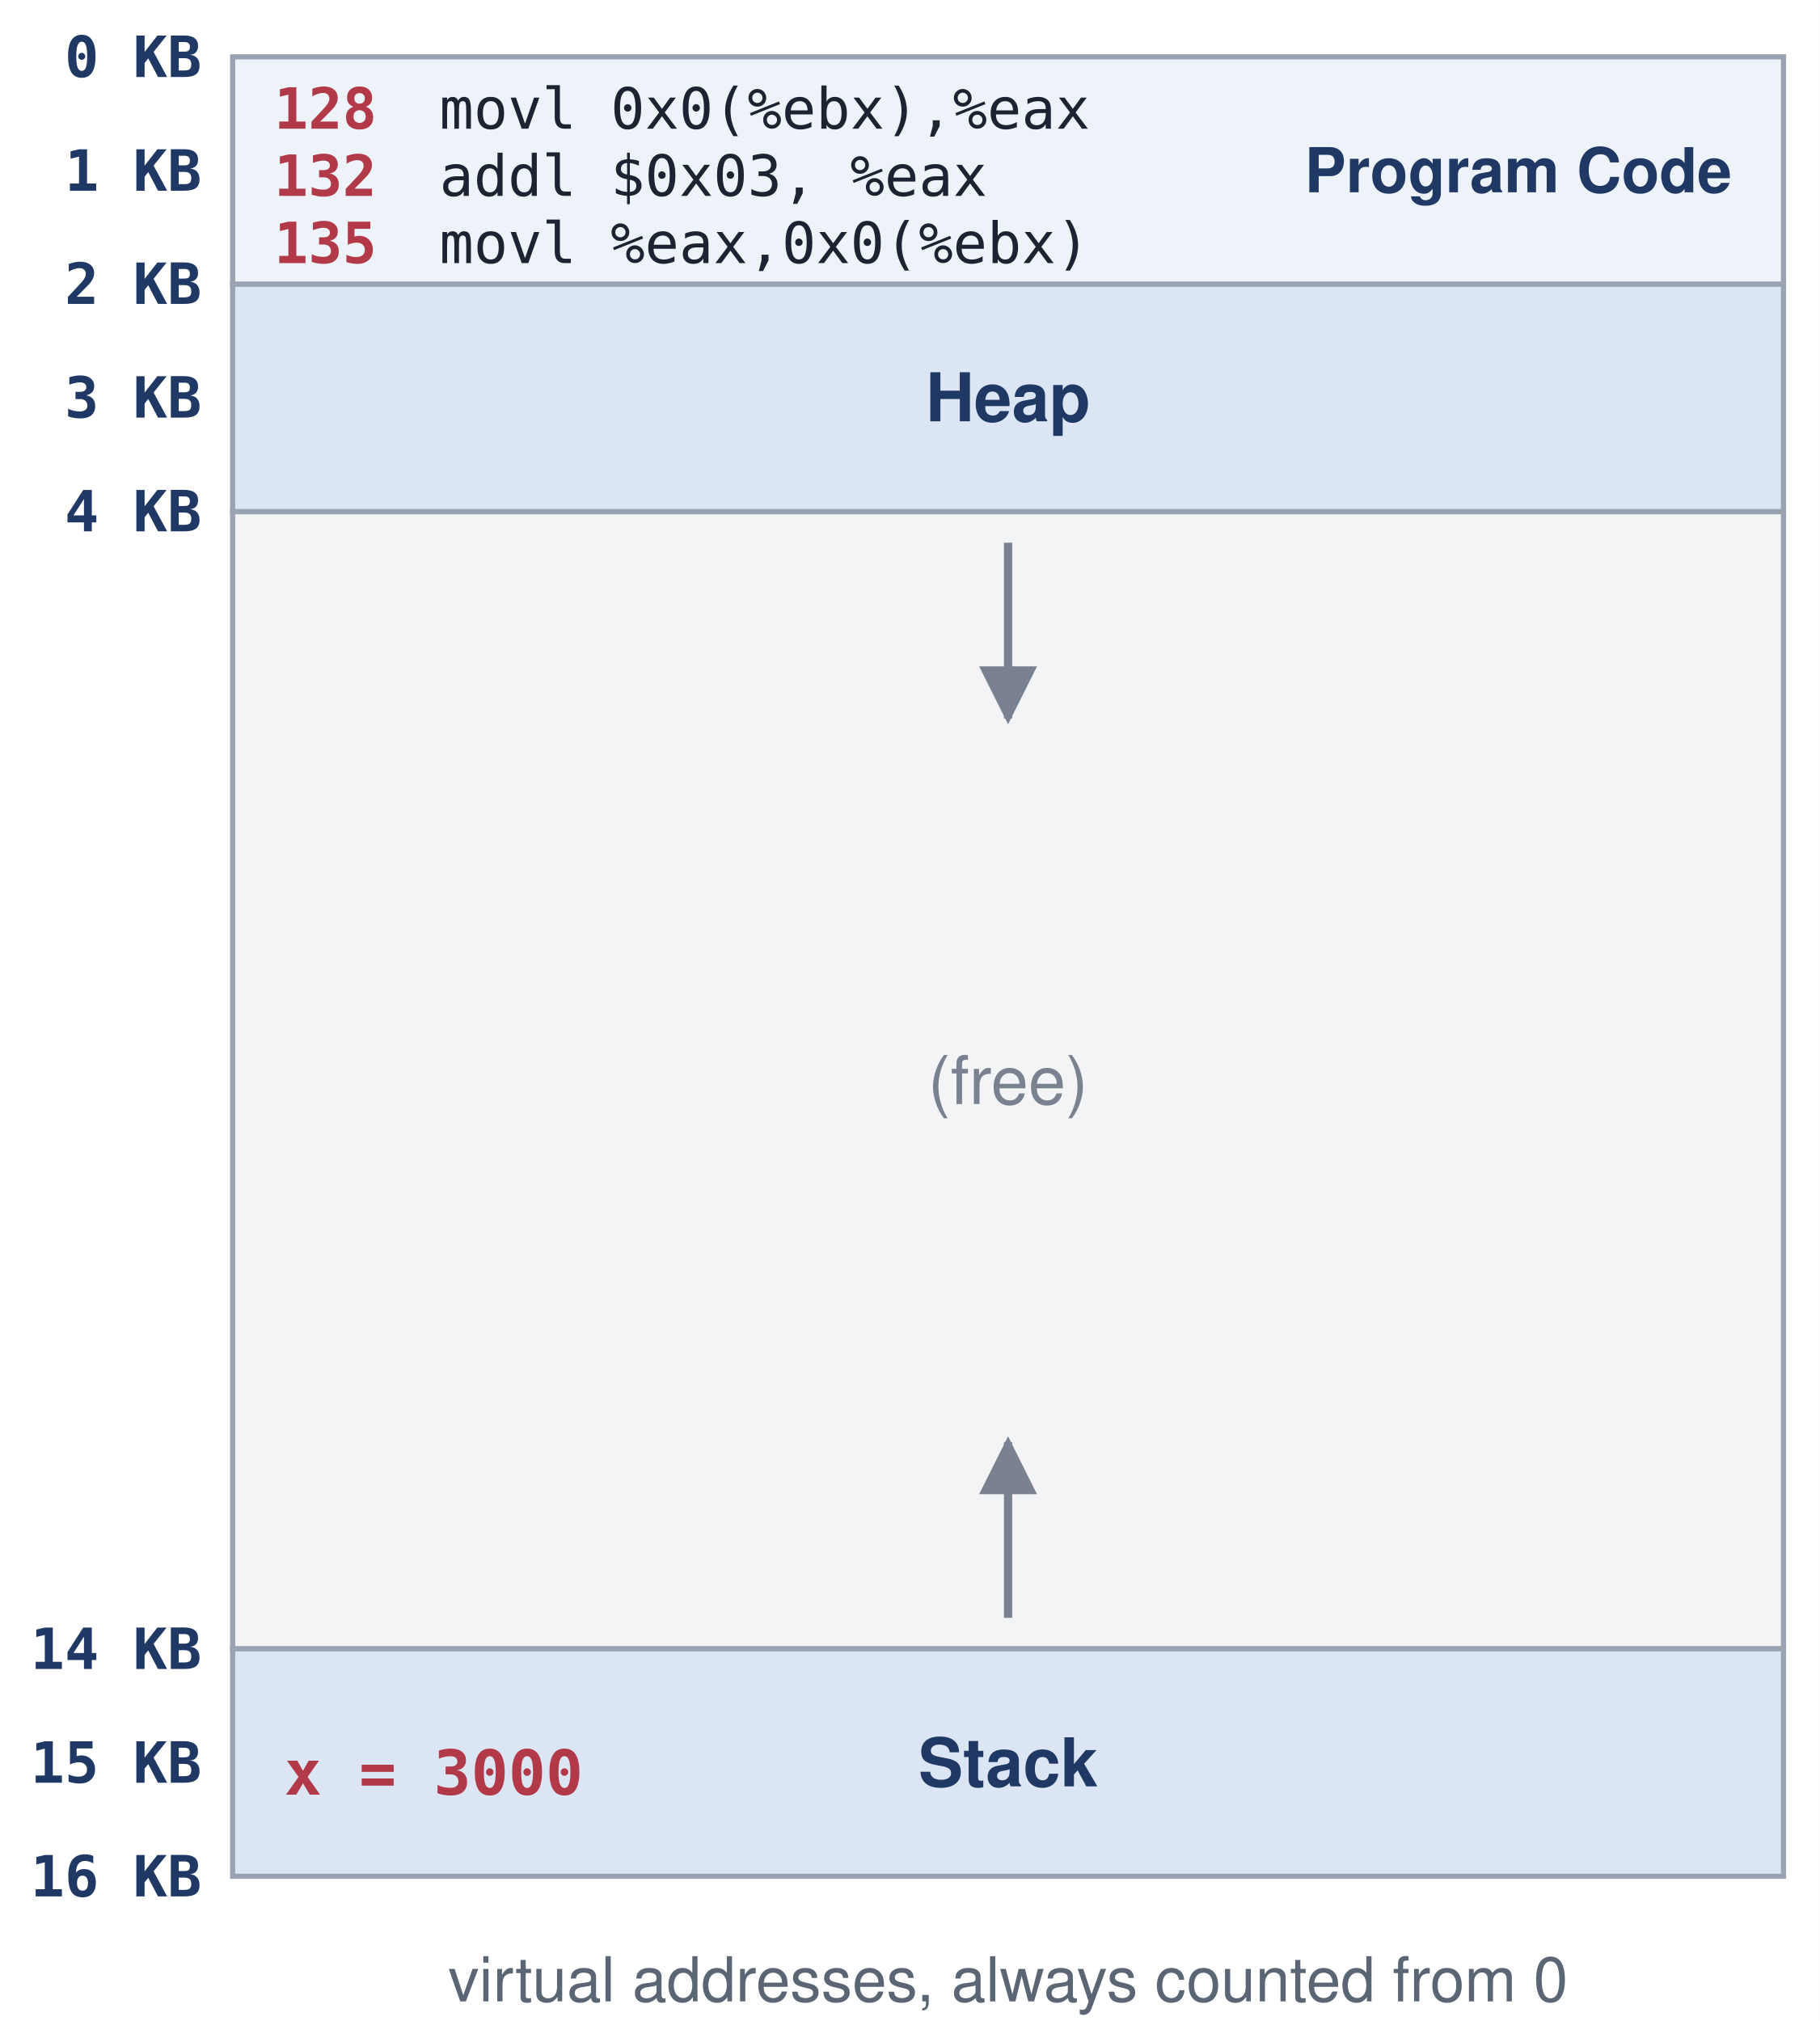
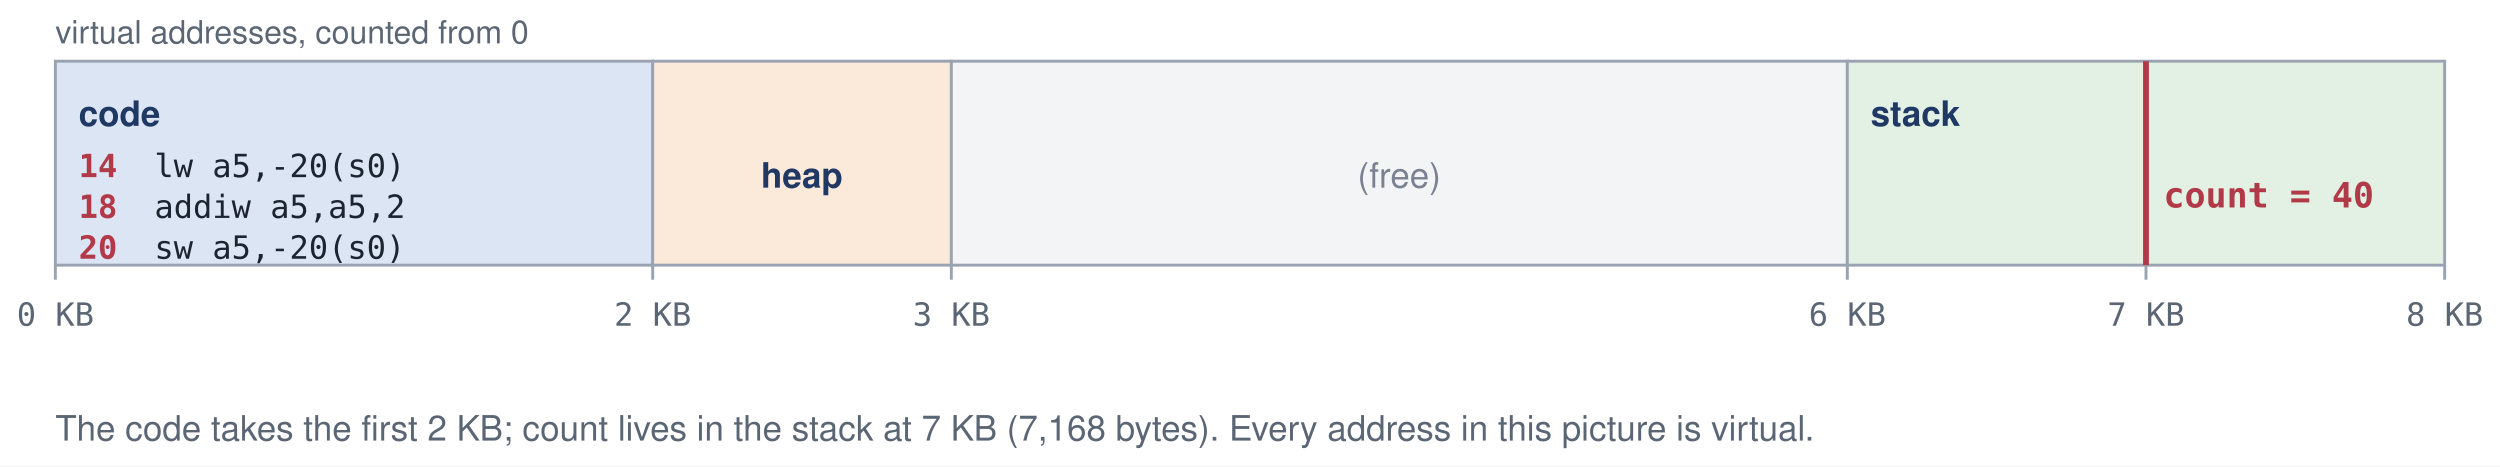
- <svg xmlns="http://www.w3.org/2000/svg" viewBox="75 9 352 391" width="352" height="391" role="img">
-   <defs>
-     <marker id="ah7a8291" viewBox="0 0 10 10" refX="9" refY="5" markerWidth="7" markerHeight="7" orient="auto-start-reverse">
-       <path d="M0,0 L10,5 L0,10 z" fill="#7a8291" />
-     </marker>
-     <marker id="as7a8291" viewBox="0 0 10 10" refX="1" refY="5" markerWidth="7" markerHeight="7" orient="auto-start-reverse">
-       <path d="M0,0 L10,5 L0,10 z" fill="#7a8291" />
-     </marker>
-   </defs>
-   <rect x="75" y="9" width="352" height="391" fill="#ffffff" />
-   <rect x="120.0" y="20.0" width="300.0" height="44.0" rx="0" fill="#eef3fa" stroke="#9aa3b2" stroke-width="1" />
-   <text x="410.0" y="46.2" font-family="Helvetica Neue, Helvetica, Arial, sans-serif" font-size="12" fill="#1f3864" text-anchor="end" font-weight="700">Program Code</text>
-   <text x="128.0" y="33.9" font-family="Menlo, Consolas, DejaVu Sans Mono, monospace" font-size="11" fill="#b23a48" text-anchor="start" font-weight="700">128</text>
-   <text x="160.0" y="33.9" font-family="Menlo, Consolas, DejaVu Sans Mono, monospace" font-size="11" fill="#1b2430" text-anchor="start">movl 0x0(%ebx),%eax</text>
-   <text x="128.0" y="46.9" font-family="Menlo, Consolas, DejaVu Sans Mono, monospace" font-size="11" fill="#b23a48" text-anchor="start" font-weight="700">132</text>
-   <text x="160.0" y="46.9" font-family="Menlo, Consolas, DejaVu Sans Mono, monospace" font-size="11" fill="#1b2430" text-anchor="start">addl $0x03, %eax</text>
-   <text x="128.0" y="59.9" font-family="Menlo, Consolas, DejaVu Sans Mono, monospace" font-size="11" fill="#b23a48" text-anchor="start" font-weight="700">135</text>
-   <text x="160.0" y="59.9" font-family="Menlo, Consolas, DejaVu Sans Mono, monospace" font-size="11" fill="#1b2430" text-anchor="start">movl %eax,0x0(%ebx)</text>
-   <rect x="120.0" y="64.0" width="300.0" height="44.0" rx="0" fill="#dbe5f3" stroke="#9aa3b2" stroke-width="1" />
-   <text x="270.0" y="90.5" font-family="Helvetica Neue, Helvetica, Arial, sans-serif" font-size="13" fill="#1f3864" text-anchor="middle" font-weight="700">Heap</text>
-   <rect x="120.0" y="108.0" width="300.0" height="220.0" rx="0" fill="#f3f4f6" stroke="#9aa3b2" stroke-width="1" />
-   <text x="270.0" y="222.6" font-family="Helvetica Neue, Helvetica, Arial, sans-serif" font-size="13" fill="#7a8291" text-anchor="middle">(free)</text>
-   <line x1="270.0" y1="114.0" x2="270.0" y2="148.0" stroke="#7a8291" stroke-width="1.6" marker-end="url(#ah7a8291)" />
-   <line x1="270.0" y1="322.0" x2="270.0" y2="288.0" stroke="#7a8291" stroke-width="1.6" marker-end="url(#ah7a8291)" />
-   <rect x="120.0" y="328.0" width="300.0" height="44.0" rx="0" fill="#dbe5f3" stroke="#9aa3b2" stroke-width="1" />
-   <text x="270.0" y="354.6" font-family="Helvetica Neue, Helvetica, Arial, sans-serif" font-size="13" fill="#1f3864" text-anchor="middle" font-weight="700">Stack</text>
-   <text x="130.0" y="356.2" font-family="Menlo, Consolas, DejaVu Sans Mono, monospace" font-size="12" fill="#b23a48" text-anchor="start" font-weight="700">x = 3000</text>
-   <text x="114.0" y="23.9" font-family="Menlo, Consolas, DejaVu Sans Mono, monospace" font-size="11" fill="#1f3864" text-anchor="end" font-weight="700">0 KB</text>
-   <text x="114.0" y="45.9" font-family="Menlo, Consolas, DejaVu Sans Mono, monospace" font-size="11" fill="#1f3864" text-anchor="end" font-weight="700">1 KB</text>
-   <text x="114.0" y="67.8" font-family="Menlo, Consolas, DejaVu Sans Mono, monospace" font-size="11" fill="#1f3864" text-anchor="end" font-weight="700">2 KB</text>
-   <text x="114.0" y="89.8" font-family="Menlo, Consolas, DejaVu Sans Mono, monospace" font-size="11" fill="#1f3864" text-anchor="end" font-weight="700">3 KB</text>
-   <text x="114.0" y="111.8" font-family="Menlo, Consolas, DejaVu Sans Mono, monospace" font-size="11" fill="#1f3864" text-anchor="end" font-weight="700">4 KB</text>
-   <text x="114.0" y="331.9" font-family="Menlo, Consolas, DejaVu Sans Mono, monospace" font-size="11" fill="#1f3864" text-anchor="end" font-weight="700">14 KB</text>
-   <text x="114.0" y="353.9" font-family="Menlo, Consolas, DejaVu Sans Mono, monospace" font-size="11" fill="#1f3864" text-anchor="end" font-weight="700">15 KB</text>
-   <text x="114.0" y="375.9" font-family="Menlo, Consolas, DejaVu Sans Mono, monospace" font-size="11" fill="#1f3864" text-anchor="end" font-weight="700">16 KB</text>
-   <text x="270.0" y="396.2" font-family="Helvetica Neue, Helvetica, Arial, sans-serif" font-size="12" fill="#5b6675" text-anchor="middle">virtual addresses, always counted from 0</text>
+ <svg xmlns="http://www.w3.org/2000/svg" viewBox="21 19 858 160" width="858" height="160" role="img">
+   <defs />
+   <rect x="21" y="19" width="858" height="160" fill="#ffffff" />
+   <rect x="40.0" y="40.0" width="205.0" height="70.0" rx="0" fill="#dbe5f3" stroke="#9aa3b2" stroke-width="1" />
+   <rect x="245.0" y="40.0" width="102.5" height="70.0" rx="0" fill="#fbe9da" stroke="#9aa3b2" stroke-width="1" />
+   <text x="296.2" y="83.4" font-family="Helvetica Neue, Helvetica, Arial, sans-serif" font-size="12" fill="#1f3864" text-anchor="middle" font-weight="700">heap</text>
+   <rect x="347.5" y="40.0" width="307.5" height="70.0" rx="0" fill="#f3f4f6" stroke="#9aa3b2" stroke-width="1" />
+   <text x="501.2" y="83.4" font-family="Helvetica Neue, Helvetica, Arial, sans-serif" font-size="12" fill="#7a8291" text-anchor="middle">(free)</text>
+   <rect x="655.0" y="40.0" width="205.0" height="70.0" rx="0" fill="#e3f1e4" stroke="#9aa3b2" stroke-width="1" />
+   <line x1="40.0" y1="110.0" x2="40.0" y2="115.0" stroke="#9aa3b2" stroke-width="1" />
+   <text x="40.0" y="130.8" font-family="Menlo, Consolas, DejaVu Sans Mono, monospace" font-size="11" fill="#5b6675" text-anchor="middle">0 KB</text>
+   <line x1="245.0" y1="110.0" x2="245.0" y2="115.0" stroke="#9aa3b2" stroke-width="1" />
+   <text x="245.0" y="130.8" font-family="Menlo, Consolas, DejaVu Sans Mono, monospace" font-size="11" fill="#5b6675" text-anchor="middle">2 KB</text>
+   <line x1="347.5" y1="110.0" x2="347.5" y2="115.0" stroke="#9aa3b2" stroke-width="1" />
+   <text x="347.5" y="130.8" font-family="Menlo, Consolas, DejaVu Sans Mono, monospace" font-size="11" fill="#5b6675" text-anchor="middle">3 KB</text>
+   <line x1="655.0" y1="110.0" x2="655.0" y2="115.0" stroke="#9aa3b2" stroke-width="1" />
+   <text x="655.0" y="130.8" font-family="Menlo, Consolas, DejaVu Sans Mono, monospace" font-size="11" fill="#5b6675" text-anchor="middle">6 KB</text>
+   <line x1="757.5" y1="110.0" x2="757.5" y2="115.0" stroke="#9aa3b2" stroke-width="1" />
+   <text x="757.5" y="130.8" font-family="Menlo, Consolas, DejaVu Sans Mono, monospace" font-size="11" fill="#5b6675" text-anchor="middle">7 KB</text>
+   <line x1="860.0" y1="110.0" x2="860.0" y2="115.0" stroke="#9aa3b2" stroke-width="1" />
+   <text x="860.0" y="130.8" font-family="Menlo, Consolas, DejaVu Sans Mono, monospace" font-size="11" fill="#5b6675" text-anchor="middle">8 KB</text>
+   <text x="48.0" y="62.2" font-family="Helvetica Neue, Helvetica, Arial, sans-serif" font-size="12" fill="#1f3864" text-anchor="start" font-weight="700">code</text>
+   <text x="48.0" y="79.8" font-family="Menlo, Consolas, DejaVu Sans Mono, monospace" font-size="11" fill="#b23a48" text-anchor="start" font-weight="700">14</text>
+   <text x="74.0" y="79.8" font-family="Menlo, Consolas, DejaVu Sans Mono, monospace" font-size="11" fill="#1b2430" text-anchor="start">lw    a5,-20(s0)</text>
+   <text x="48.0" y="93.8" font-family="Menlo, Consolas, DejaVu Sans Mono, monospace" font-size="11" fill="#b23a48" text-anchor="start" font-weight="700">18</text>
+   <text x="74.0" y="93.8" font-family="Menlo, Consolas, DejaVu Sans Mono, monospace" font-size="11" fill="#1b2430" text-anchor="start">addiw a5,a5,2</text>
+   <text x="48.0" y="107.8" font-family="Menlo, Consolas, DejaVu Sans Mono, monospace" font-size="11" fill="#b23a48" text-anchor="start" font-weight="700">20</text>
+   <text x="74.0" y="107.8" font-family="Menlo, Consolas, DejaVu Sans Mono, monospace" font-size="11" fill="#1b2430" text-anchor="start">sw    a5,-20(s0)</text>
+   <text x="663.0" y="62.2" font-family="Helvetica Neue, Helvetica, Arial, sans-serif" font-size="12" fill="#1f3864" text-anchor="start" font-weight="700">stack</text>
+   <line x1="757.5" y1="40.0" x2="757.5" y2="110.0" stroke="#b23a48" stroke-width="2" />
+   <text x="763.5" y="90.2" font-family="Menlo, Consolas, DejaVu Sans Mono, monospace" font-size="12" fill="#b23a48" text-anchor="start" font-weight="700">count = 40</text>
+   <text x="40.0" y="33.9" font-family="Helvetica Neue, Helvetica, Arial, sans-serif" font-size="11" fill="#5b6675" text-anchor="start">virtual addresses, counted from 0</text>
+   <text x="40.0" y="170.2" font-family="Helvetica Neue, Helvetica, Arial, sans-serif" font-size="12" fill="#5b6675" text-anchor="start">The code takes the first 2 KB; count lives in the stack at 7 KB (7,168 bytes). Every address in this picture is virtual.</text>
</svg>
